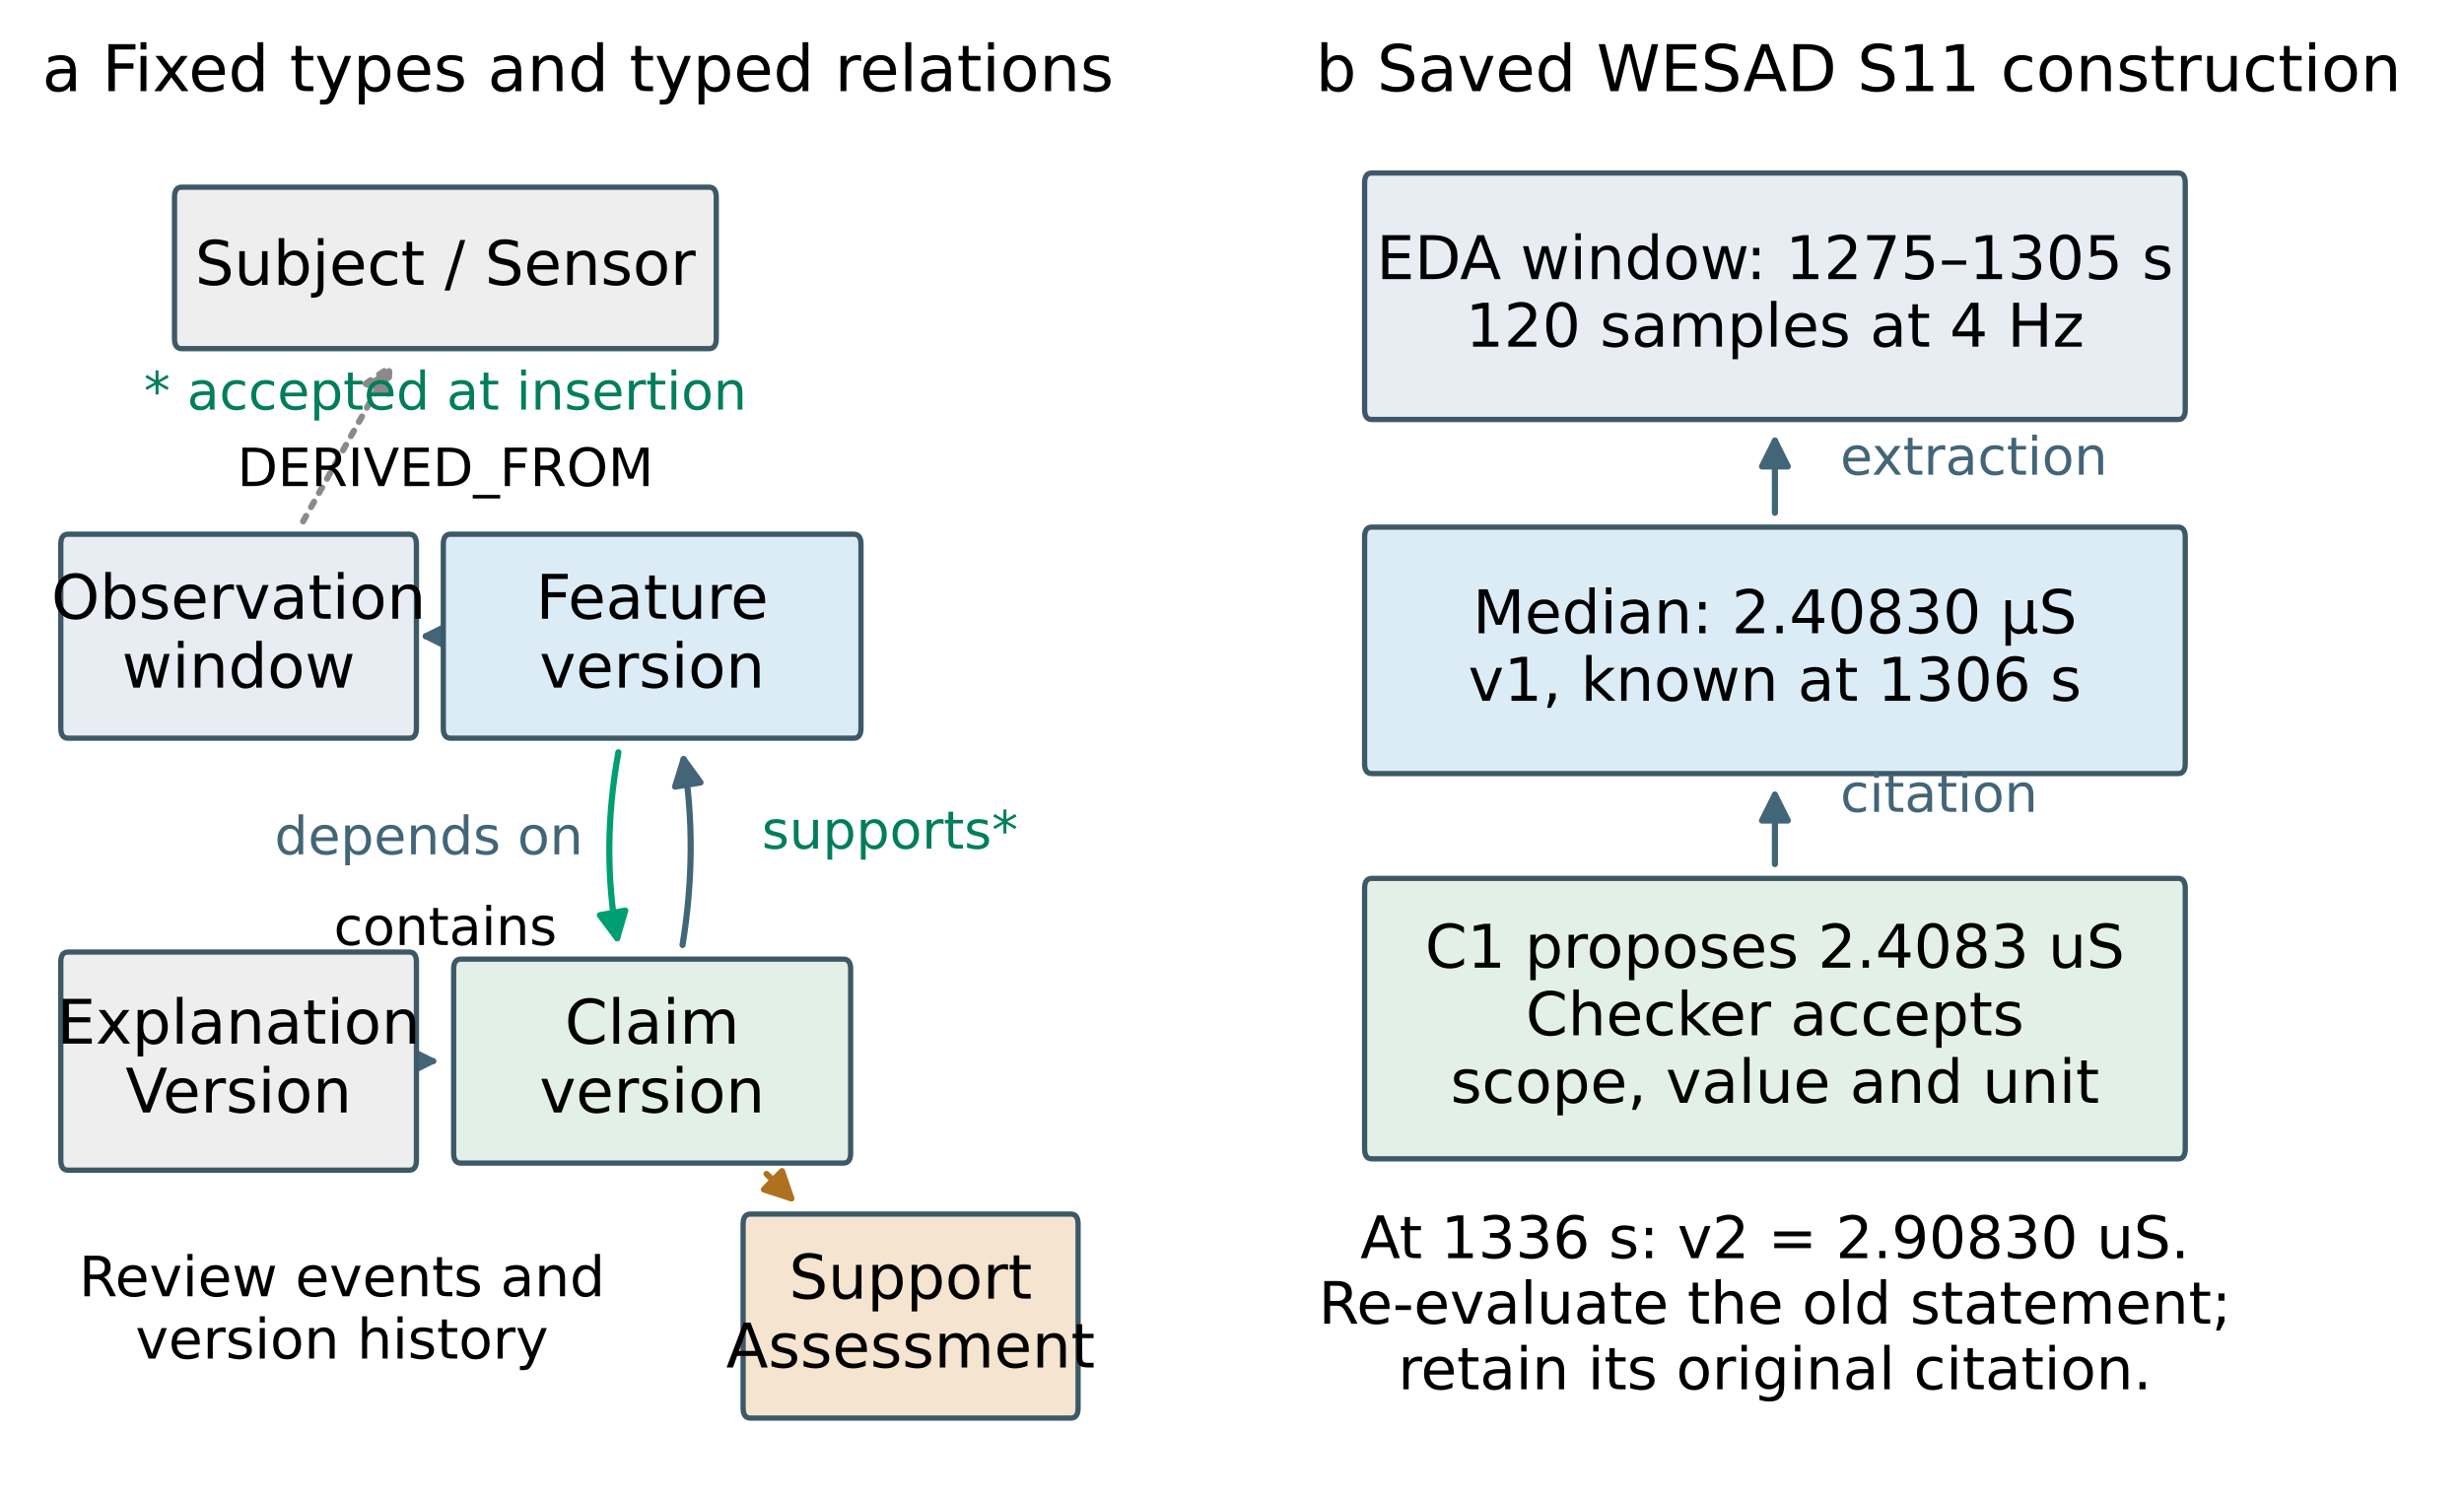
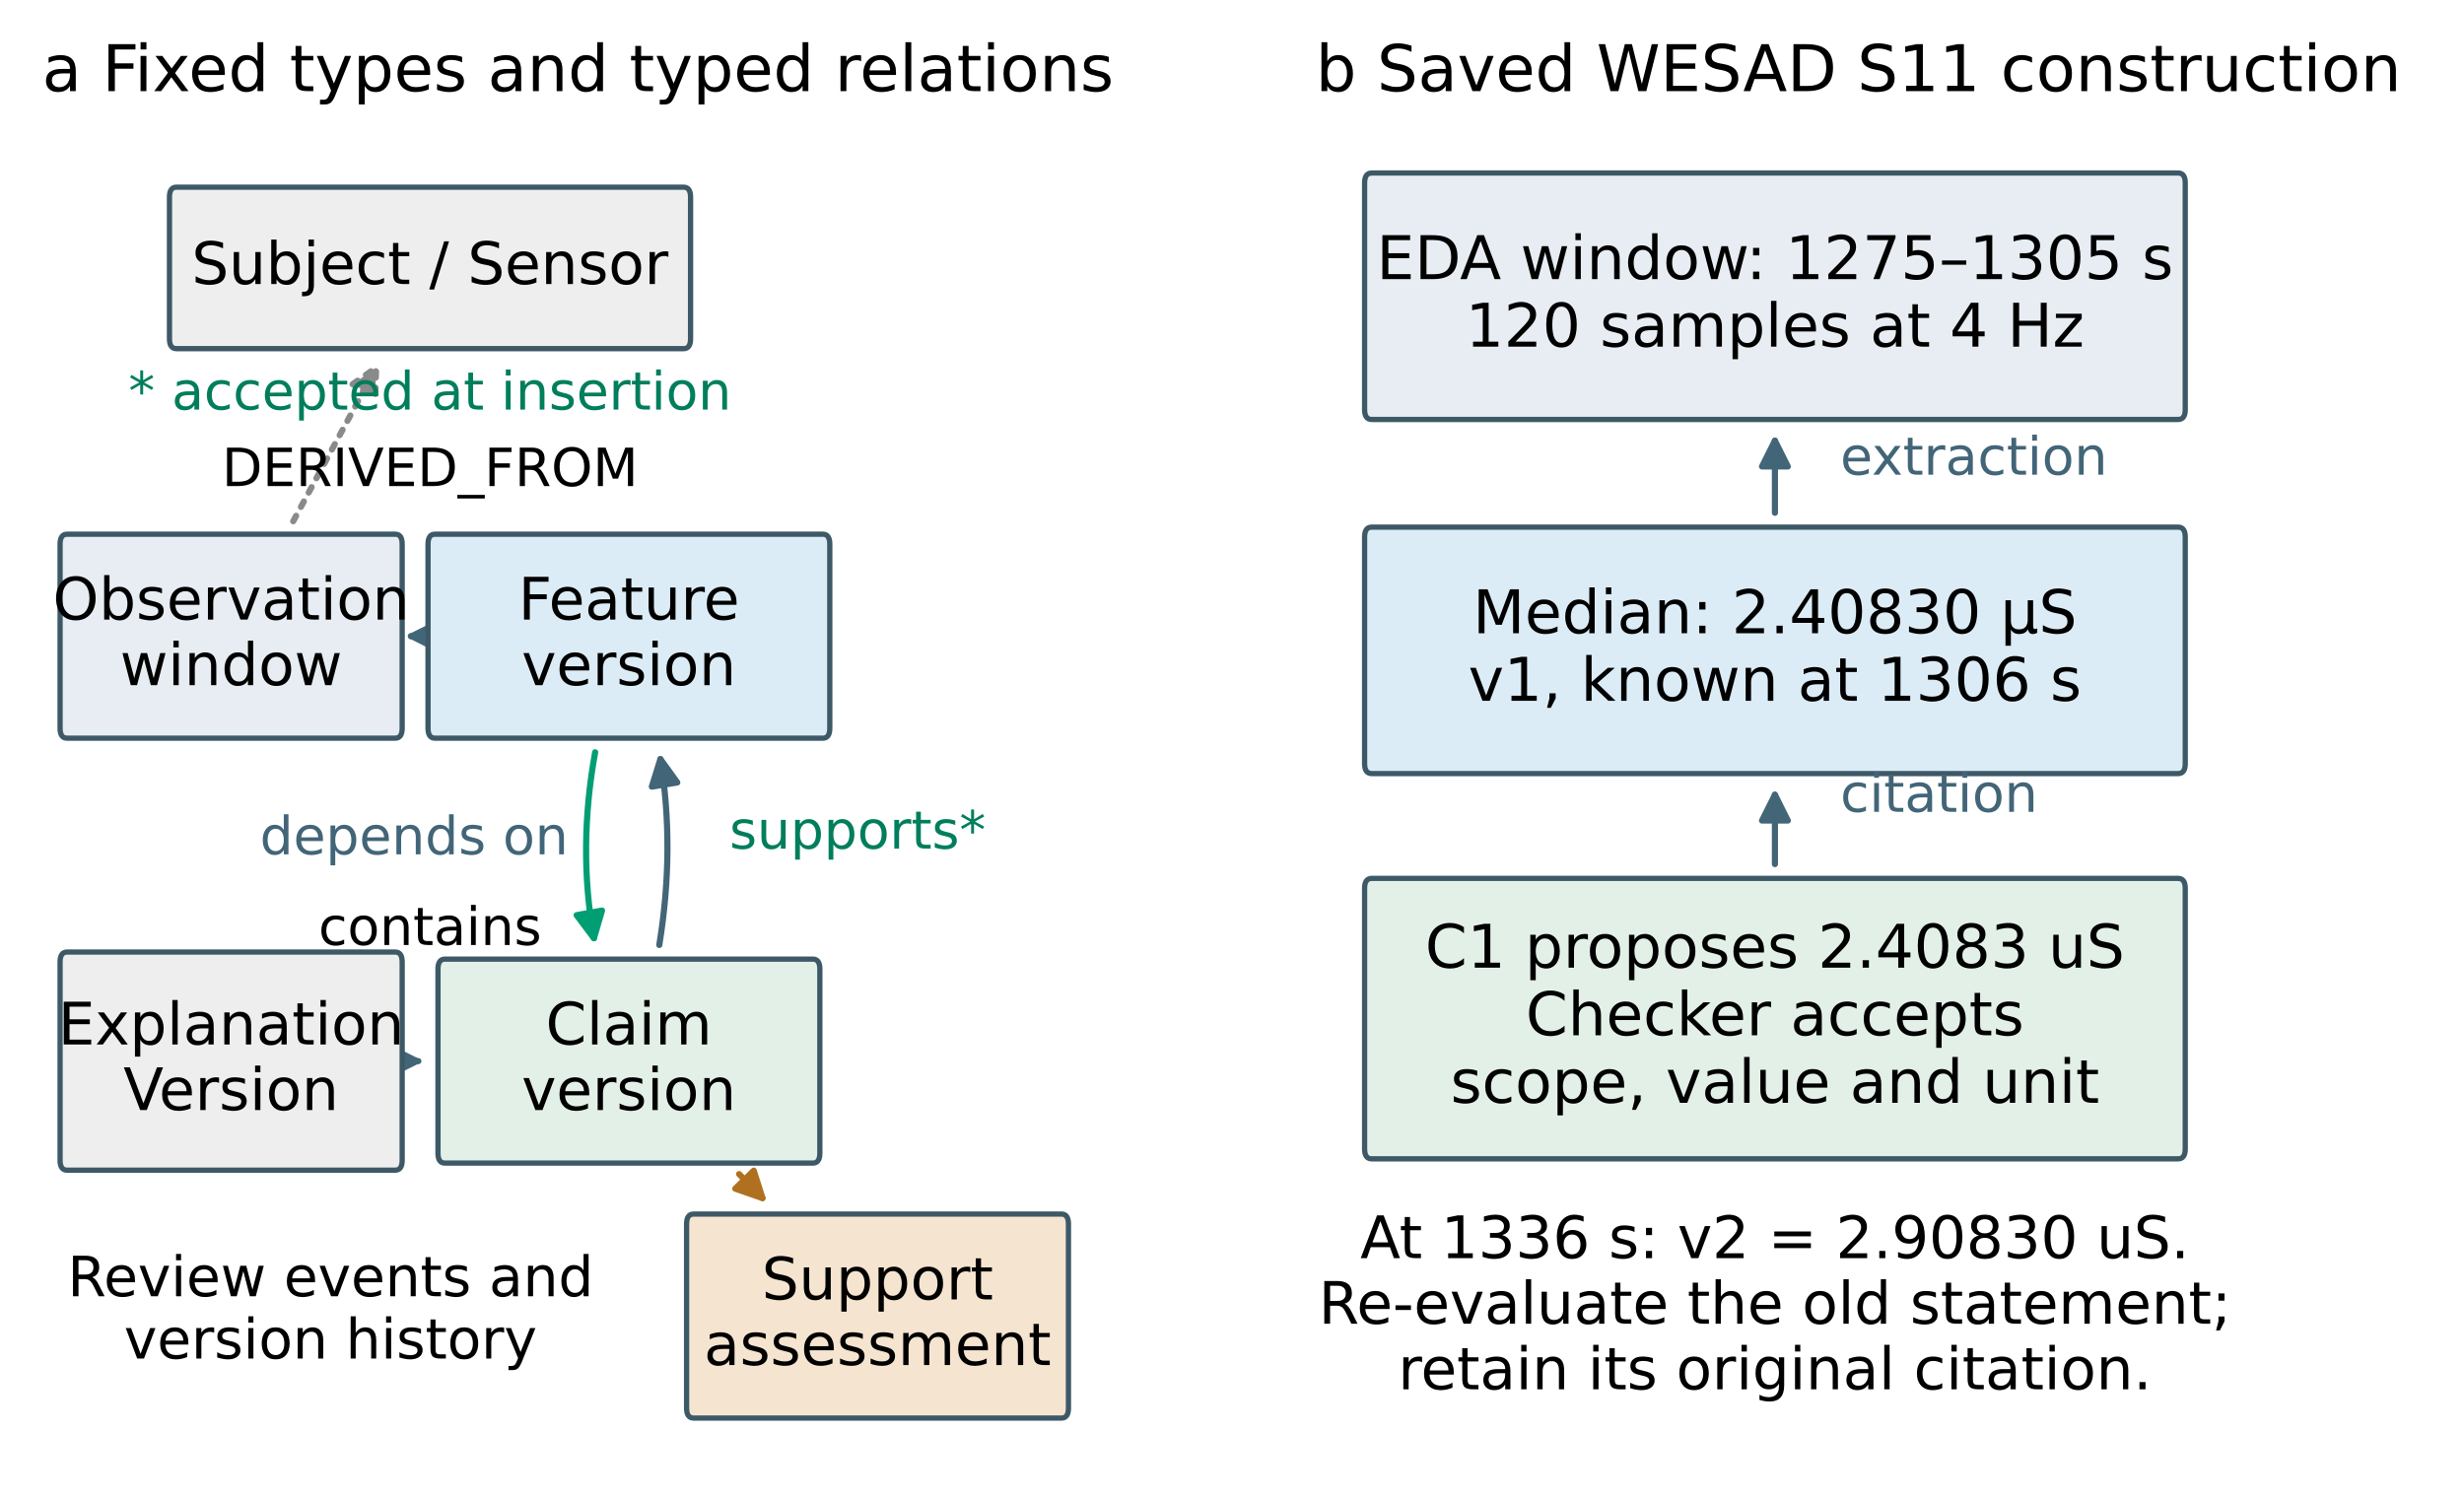
<svg xmlns="http://www.w3.org/2000/svg" width="420.636pt" height="256.062pt" viewBox="0 0 420.636 256.062" version="1.1">
  <defs>
    <style type="text/css">*{stroke-linejoin: round; stroke-linecap: butt}</style>
  </defs>
  <g id="figure_1">
    <g id="patch_1">
-       <path d="M 0 256.062  L 420.636 256.062  L 420.636 0  L 0 0  z " style="fill: #ffffff" />
+       <path d="M 0 256.062 L 420.636 256.062 L 420.636 0 L 0 0 z " style="fill: #ffffff" />
    </g>
    <g id="axes_1">
      <g id="patch_2">
-         <path d="M 73.229 108.611  Q 72.385 108.611 72.715 108.611  " clip-path="url(#p3dde325ed3)" style="fill: none; stroke: #426578; stroke-width: 1.05; stroke-linecap: round" />
-         <path d="M 77.115 110.811  L 72.715 108.611  L 77.115 106.411  z " clip-path="url(#p3dde325ed3)" style="fill: #426578; stroke: #426578; stroke-width: 1.05; stroke-linecap: round" />
+         <path d="M 70.619 108.611 Q 69.863 108.611 70.282 108.611 " clip-path="url(#paa8840518e)" style="fill: none; stroke: #426578; stroke-width: 1.05; stroke-linecap: round" />
+         <path d="M 74.682 110.811 L 70.282 108.611 L 74.682 106.411 z " clip-path="url(#paa8840518e)" style="fill: #426578; stroke: #426578; stroke-width: 1.05; stroke-linecap: round" />
      </g>
      <g id="patch_3">
-         <path d="M 116.517 161.324  Q 119.2 144.883 116.706 129.6  " clip-path="url(#p3dde325ed3)" style="fill: none; stroke: #426578; stroke-width: 1.05; stroke-linecap: round" />
-         <path d="M 115.243 134.297  L 116.706 129.6  L 119.586 133.588  z " clip-path="url(#p3dde325ed3)" style="fill: #426578; stroke: #426578; stroke-width: 1.05; stroke-linecap: round" />
+         <path d="M 112.55 161.324 Q 115.233 144.883 112.739 129.6 " clip-path="url(#paa8840518e)" style="fill: none; stroke: #426578; stroke-width: 1.05; stroke-linecap: round" />
+         <path d="M 111.276 134.297 L 112.739 129.6 L 115.619 133.588 z " clip-path="url(#paa8840518e)" style="fill: #426578; stroke: #426578; stroke-width: 1.05; stroke-linecap: round" />
      </g>
      <g id="patch_4">
-         <path d="M 105.567 128.432  Q 102.583 144.882 105.357 160.177  " clip-path="url(#p3dde325ed3)" style="fill: none; stroke: #009e73; stroke-width: 1.05; stroke-linecap: round" />
-         <path d="M 106.737 155.455  L 105.357 160.177  L 102.407 156.24  z " clip-path="url(#p3dde325ed3)" style="fill: #009e73; stroke: #009e73; stroke-width: 1.05; stroke-linecap: round" />
+         <path d="M 101.6 128.432 Q 98.616 144.882 101.39 160.177 " clip-path="url(#paa8840518e)" style="fill: none; stroke: #009e73; stroke-width: 1.05; stroke-linecap: round" />
+         <path d="M 102.77 155.455 L 101.39 160.177 L 98.44 156.24 z " clip-path="url(#paa8840518e)" style="fill: #009e73; stroke: #009e73; stroke-width: 1.05; stroke-linecap: round" />
      </g>
      <g id="patch_5">
-         <path d="M 73.537 181.155  Q 74.264 181.155 73.817 181.155  " clip-path="url(#p3dde325ed3)" style="fill: none; stroke: #426578; stroke-width: 1.05; stroke-linecap: round" />
-         <path d="M 69.417 178.955  L 73.817 181.155  L 69.417 183.355  z " clip-path="url(#p3dde325ed3)" style="fill: #426578; stroke: #426578; stroke-width: 1.05; stroke-linecap: round" />
+         <path d="M 71.102 181.155 Q 71.71 181.155 71.144 181.155 " clip-path="url(#paa8840518e)" style="fill: none; stroke: #426578; stroke-width: 1.05; stroke-linecap: round" />
+         <path d="M 66.744 178.955 L 71.144 181.155 L 66.744 183.355 z " clip-path="url(#paa8840518e)" style="fill: #426578; stroke: #426578; stroke-width: 1.05; stroke-linecap: round" />
      </g>
      <g id="patch_6">
-         <path d="M 130.858 200.42  Q 133.391 202.918 135.088 204.592  " clip-path="url(#p3dde325ed3)" style="fill: none; stroke: #af711f; stroke-width: 1.05; stroke-linecap: round" />
-         <path d="M 133.5 199.936  L 135.088 204.592  L 130.41 203.068  z " clip-path="url(#p3dde325ed3)" style="fill: #af711f; stroke: #af711f; stroke-width: 1.05; stroke-linecap: round" />
+         <path d="M 126.173 200.446 Q 128.581 202.916 130.169 204.544 " clip-path="url(#paa8840518e)" style="fill: none; stroke: #af711f; stroke-width: 1.05; stroke-linecap: round" />
+         <path d="M 128.673 199.858 L 130.169 204.544 L 125.522 202.93 z " clip-path="url(#paa8840518e)" style="fill: #af711f; stroke: #af711f; stroke-width: 1.05; stroke-linecap: round" />
      </g>
      <g id="patch_7">
-         <path d="M 51.743 89.001  Q 59.401 75.36 66.485 62.743  " clip-path="url(#p3dde325ed3)" style="fill: none; stroke-dasharray: 1.05,1.732; stroke-dashoffset: 0; stroke: #8a8a8a; stroke-width: 1.05; stroke-linecap: round" />
-         <path d="M 62.413 65.503  L 66.485 62.743  L 66.249 67.657  z " clip-path="url(#p3dde325ed3)" style="fill: #8a8a8a; stroke-dasharray: 1.05,1.732; stroke-dashoffset: 0; stroke: #8a8a8a; stroke-width: 1.05; stroke-linecap: round" />
+         <path d="M 50.054 88.986 Q 57.413 75.359 64.214 62.765 " clip-path="url(#paa8840518e)" style="fill: none; stroke-dasharray: 1.05,1.732; stroke-dashoffset: 0; stroke: #8a8a8a; stroke-width: 1.05; stroke-linecap: round" />
+         <path d="M 60.188 65.592 L 64.214 62.765 L 64.059 67.682 z " clip-path="url(#paa8840518e)" style="fill: #8a8a8a; stroke-dasharray: 1.05,1.732; stroke-dashoffset: 0; stroke: #8a8a8a; stroke-width: 1.05; stroke-linecap: round" />
      </g>
      <g id="patch_8">
-         <path d="M 31.026 59.523  L 121.036 59.523  Q 122.272 59.523 122.272 57.83  L 122.272 33.649  Q 122.272 31.956 121.036 31.956  L 31.026 31.956  Q 29.791 31.956 29.791 33.649  L 29.791 57.83  Q 29.791 59.523 31.026 59.523  z " clip-path="url(#p3dde325ed3)" style="fill: #eeeeee; stroke: #3d5967; stroke-width: 0.9; stroke-linejoin: miter" />
+         <path d="M 30.118 59.523 L 116.699 59.523 Q 117.888 59.523 117.888 57.83 L 117.888 33.649 Q 117.888 31.956 116.699 31.956 L 30.118 31.956 Q 28.93 31.956 28.93 33.649 L 28.93 57.83 Q 28.93 59.523 30.118 59.523 z " clip-path="url(#paa8840518e)" style="fill: #eeeeee; stroke: #3d5967; stroke-width: 0.9; stroke-linejoin: miter" />
      </g>
      <g id="patch_9">
-         <path d="M 11.612 126.021  L 69.854 126.021  Q 71.089 126.021 71.089 124.329  L 71.089 92.893  Q 71.089 91.2 69.854 91.2  L 11.612 91.2  Q 10.377 91.2 10.377 92.893  L 10.377 124.329  Q 10.377 126.021 11.612 126.021  z " clip-path="url(#p3dde325ed3)" style="fill: #e7edf2; stroke: #3d5967; stroke-width: 0.9; stroke-linejoin: miter" />
+         <path d="M 11.444 126.021 L 67.467 126.021 Q 68.656 126.021 68.656 124.329 L 68.656 92.893 Q 68.656 91.2 67.467 91.2 L 11.444 91.2 Q 10.256 91.2 10.256 92.893 L 10.256 124.329 Q 10.256 126.021 11.444 126.021 z " clip-path="url(#paa8840518e)" style="fill: #e7edf2; stroke: #3d5967; stroke-width: 0.9; stroke-linejoin: miter" />
      </g>
      <g id="patch_10">
-         <path d="M 76.914 126.021  L 145.745 126.021  Q 146.98 126.021 146.98 124.329  L 146.98 92.893  Q 146.98 91.2 145.745 91.2  L 76.914 91.2  Q 75.678 91.2 75.678 92.893  L 75.678 124.329  Q 75.678 126.021 76.914 126.021  z " clip-path="url(#p3dde325ed3)" style="fill: #dcecf6; stroke: #3d5967; stroke-width: 0.9; stroke-linejoin: miter" />
+         <path d="M 74.258 126.021 L 140.467 126.021 Q 141.655 126.021 141.655 124.329 L 141.655 92.893 Q 141.655 91.2 140.467 91.2 L 74.258 91.2 Q 73.069 91.2 73.069 92.893 L 73.069 124.329 Q 73.069 126.021 74.258 126.021 z " clip-path="url(#paa8840518e)" style="fill: #dcecf6; stroke: #3d5967; stroke-width: 0.9; stroke-linejoin: miter" />
      </g>
      <g id="patch_11">
-         <path d="M 78.678 198.565  L 143.98 198.565  Q 145.215 198.565 145.215 196.873  L 145.215 165.437  Q 145.215 163.744 143.98 163.744  L 78.678 163.744  Q 77.443 163.744 77.443 165.437  L 77.443 196.873  Q 77.443 198.565 78.678 198.565  z " clip-path="url(#p3dde325ed3)" style="fill: #e3f0e8; stroke: #3d5967; stroke-width: 0.9; stroke-linejoin: miter" />
+         <path d="M 75.955 198.565 L 138.769 198.565 Q 139.958 198.565 139.958 196.873 L 139.958 165.437 Q 139.958 163.744 138.769 163.744 L 75.955 163.744 Q 74.767 163.744 74.767 165.437 L 74.767 196.873 Q 74.767 198.565 75.955 198.565 z " clip-path="url(#paa8840518e)" style="fill: #e3f0e8; stroke: #3d5967; stroke-width: 0.9; stroke-linejoin: miter" />
      </g>
      <g id="patch_12">
-         <path d="M 11.612 199.774  L 69.854 199.774  Q 71.089 199.774 71.089 198.082  L 71.089 164.228  Q 71.089 162.535 69.854 162.535  L 11.612 162.535  Q 10.377 162.535 10.377 164.228  L 10.377 198.082  Q 10.377 199.774 11.612 199.774  z " clip-path="url(#p3dde325ed3)" style="fill: #eeeeee; stroke: #3d5967; stroke-width: 0.9; stroke-linejoin: miter" />
+         <path d="M 11.444 199.774 L 67.467 199.774 Q 68.656 199.774 68.656 198.082 L 68.656 164.228 Q 68.656 162.535 67.467 162.535 L 11.444 162.535 Q 10.256 162.535 10.256 164.228 L 10.256 198.082 Q 10.256 199.774 11.444 199.774 z " clip-path="url(#paa8840518e)" style="fill: #eeeeee; stroke: #3d5967; stroke-width: 0.9; stroke-linejoin: miter" />
      </g>
      <g id="patch_13">
-         <path d="M 128.096 242.092  L 182.808 242.092  Q 184.043 242.092 184.043 240.399  L 184.043 208.963  Q 184.043 207.27 182.808 207.27  L 128.096 207.27  Q 126.86 207.27 126.86 208.963  L 126.86 240.399  Q 126.86 242.092 128.096 242.092  z " clip-path="url(#p3dde325ed3)" style="fill: #f5e4cf; stroke: #3d5967; stroke-width: 0.9; stroke-linejoin: miter" />
+         <path d="M 118.397 242.092 L 181.211 242.092 Q 182.399 242.092 182.399 240.399 L 182.399 208.963 Q 182.399 207.27 181.211 207.27 L 118.397 207.27 Q 117.209 207.27 117.209 208.963 L 117.209 240.399 Q 117.209 242.092 118.397 242.092 z " clip-path="url(#paa8840518e)" style="fill: #f5e4cf; stroke: #3d5967; stroke-width: 0.9; stroke-linejoin: miter" />
      </g>
      <g id="text_1">
-         <text style="font-size: 9px; font-family: 'DejaVu Sans'; text-anchor: middle" x="76.031" y="82.979" transform="rotate(-0 76.03113 82.97872)">DERIVED_FROM</text>
+         <text style="font-size: 9px; font-family: 'DejaVu Sans'; text-anchor: middle" x="73.409" y="82.979" transform="rotate(-0 73.40899 82.97872)">DERIVED_FROM</text>
      </g>
      <g id="text_2">
-         <text style="font-size: 9px; font-family: 'DejaVu Sans'; text-anchor: middle; fill: #426578" x="73.207" y="145.85" transform="rotate(-0 73.20728 145.85)">depends on</text>
+         <text style="font-size: 9px; font-family: 'DejaVu Sans'; text-anchor: middle; fill: #426578" x="70.693" y="145.85" transform="rotate(-0 70.69272 145.85)">depends on</text>
      </g>
      <g id="text_3">
-         <text style="font-size: 9px; font-family: 'DejaVu Sans'; text-anchor: middle; fill: #007e5c" x="151.922" y="144.883" transform="rotate(-0 151.9219 144.8828)">supports*</text>
+         <text style="font-size: 9px; font-family: 'DejaVu Sans'; text-anchor: middle; fill: #007e5c" x="146.409" y="144.883" transform="rotate(-0 146.4086 144.8828)">supports*</text>
      </g>
      <g id="text_4">
-         <text style="font-size: 9px; font-family: 'DejaVu Sans'; text-anchor: middle" x="76.031" y="161.326" transform="rotate(-0 76.03113 161.3261)">contains</text>
+         <text style="font-size: 9px; font-family: 'DejaVu Sans'; text-anchor: middle" x="73.409" y="161.326" transform="rotate(-0 73.40899 161.3261)">contains</text>
      </g>
      <g id="text_5">
-         <text style="font-size: 9.5px; font-family: 'DejaVu Sans'" transform="translate(13.47458 221.2975)">Review events and</text>
-         <text style="font-size: 9.5px; font-family: 'DejaVu Sans'" transform="translate(23.13786 231.9354)">version history</text>
+         <text style="font-size: 9.5px; font-family: 'DejaVu Sans'" transform="translate(11.52478 221.2975)">Review events and</text>
+         <text style="font-size: 9.5px; font-family: 'DejaVu Sans'" transform="translate(21.18807 231.9354)">version history</text>
      </g>
      <g id="text_6">
-         <text style="font-size: 9px; font-family: 'DejaVu Sans'; text-anchor: middle; fill: #007e5c" x="76.031" y="69.921" transform="rotate(-0 76.03113 69.92083)">* accepted at insertion</text>
+         <text style="font-size: 9px; font-family: 'DejaVu Sans'; text-anchor: middle; fill: #007e5c" x="73.409" y="69.921" transform="rotate(-0 73.40899 69.92083)">* accepted at insertion</text>
      </g>
      <g id="text_7">
        <text style="font-size: 11px; font-family: 'DejaVu Sans'; text-anchor: start" x="7.2" y="15.558" transform="rotate(-0 7.2 15.55828)">a  Fixed types and typed relations</text>
      </g>
      <g id="text_8">
-         <text style="font-size: 10.5px; font-family: 'DejaVu Sans'; text-anchor: middle" x="76.031" y="48.637" transform="rotate(-0 76.03113 48.6369)">Subject / Sensor</text>
+         <text style="font-size: 10px; font-family: 'DejaVu Sans'; text-anchor: middle" x="73.409" y="48.499" transform="rotate(-0 73.40899 48.49893)">Subject / Sensor</text>
      </g>
      <g id="text_9">
-         <text style="font-size: 10.5px; font-family: 'DejaVu Sans'" transform="translate(8.763073 105.6294)">Observation</text>
-         <text style="font-size: 10.5px; font-family: 'DejaVu Sans'" transform="translate(20.8151 117.3871)">window</text>
+         <text style="font-size: 10px; font-family: 'DejaVu Sans'" transform="translate(9.008004 105.7713)">Observation</text>
+         <text style="font-size: 10px; font-family: 'DejaVu Sans'" transform="translate(20.48613 116.9692)">window</text>
      </g>
      <g id="text_10">
-         <text style="font-size: 10.5px; font-family: 'DejaVu Sans'" transform="translate(91.4948 105.6294)">Feature</text>
-         <text style="font-size: 10.5px; font-family: 'DejaVu Sans'" transform="translate(92.10019 117.3871)">version</text>
+         <text style="font-size: 10px; font-family: 'DejaVu Sans'" transform="translate(88.47247 105.7713)">Feature</text>
+         <text style="font-size: 10px; font-family: 'DejaVu Sans'" transform="translate(89.04903 116.9692)">version</text>
      </g>
      <g id="text_11">
-         <text style="font-size: 10.5px; font-family: 'DejaVu Sans'" transform="translate(96.41504 178.1732)">Claim</text>
-         <text style="font-size: 10.5px; font-family: 'DejaVu Sans'" transform="translate(92.10019 189.9309)">version</text>
+         <text style="font-size: 10px; font-family: 'DejaVu Sans'" transform="translate(93.15841 178.3152)">Claim</text>
+         <text style="font-size: 10px; font-family: 'DejaVu Sans'" transform="translate(89.04903 189.513)">version</text>
      </g>
      <g id="text_12">
-         <text style="font-size: 10.5px; font-family: 'DejaVu Sans'" transform="translate(9.69905 178.1732)">Explanation</text>
-         <text style="font-size: 10.5px; font-family: 'DejaVu Sans'" transform="translate(21.42706 189.9309)">Version</text>
+         <text style="font-size: 10px; font-family: 'DejaVu Sans'" transform="translate(9.89941 178.3152)">Explanation</text>
+         <text style="font-size: 10px; font-family: 'DejaVu Sans'" transform="translate(21.06894 189.513)">Version</text>
      </g>
      <g id="text_13">
-         <text style="font-size: 10.5px; font-family: 'DejaVu Sans'" transform="translate(134.6969 221.6995)">Support</text>
-         <text style="font-size: 10.5px; font-family: 'DejaVu Sans'" transform="translate(123.9607 233.4572)">Assessment</text>
+         <text style="font-size: 10px; font-family: 'DejaVu Sans'" transform="translate(130.0376 221.8415)">Support</text>
+         <text style="font-size: 10px; font-family: 'DejaVu Sans'" transform="translate(120.1688 233.0393)">assessment</text>
      </g>
    </g>
    <g id="axes_2">
      <g id="patch_14">
-         <path d="M 303.001 87.542  Q 303.001 80.802 303.001 75.235  " clip-path="url(#p003454d7df)" style="fill: none; stroke: #426578; stroke-width: 1.05; stroke-linecap: round" />
-         <path d="M 300.801 79.635  L 303.001 75.235  L 305.201 79.635  z " clip-path="url(#p003454d7df)" style="fill: #426578; stroke: #426578; stroke-width: 1.05; stroke-linecap: round" />
+         <path d="M 303.001 87.542 Q 303.001 80.802 303.001 75.235 " clip-path="url(#p483812b54e)" style="fill: none; stroke: #426578; stroke-width: 1.05; stroke-linecap: round" />
+         <path d="M 300.801 79.635 L 303.001 75.235 L 305.201 79.635 z " clip-path="url(#p483812b54e)" style="fill: #426578; stroke: #426578; stroke-width: 1.05; stroke-linecap: round" />
      </g>
      <g id="patch_15">
-         <path d="M 303.001 147.517  Q 303.001 141.013 303.001 135.683  " clip-path="url(#p003454d7df)" style="fill: none; stroke: #426578; stroke-width: 1.05; stroke-linecap: round" />
-         <path d="M 300.801 140.083  L 303.001 135.683  L 305.201 140.083  z " clip-path="url(#p003454d7df)" style="fill: #426578; stroke: #426578; stroke-width: 1.05; stroke-linecap: round" />
+         <path d="M 303.001 147.517 Q 303.001 141.013 303.001 135.683 " clip-path="url(#p483812b54e)" style="fill: none; stroke: #426578; stroke-width: 1.05; stroke-linecap: round" />
+         <path d="M 300.801 140.083 L 303.001 135.683 L 305.201 140.083 z " clip-path="url(#p483812b54e)" style="fill: #426578; stroke: #426578; stroke-width: 1.05; stroke-linecap: round" />
      </g>
      <g id="patch_16">
-         <path d="M 234.174 71.614  L 371.829 71.614  Q 373.049 71.614 373.049 69.921  L 373.049 31.231  Q 373.049 29.538 371.829 29.538  L 234.174 29.538  Q 232.954 29.538 232.954 31.231  L 232.954 69.921  Q 232.954 71.614 234.174 71.614  z " clip-path="url(#p003454d7df)" style="fill: #e7edf2; stroke: #3d5967; stroke-width: 0.9; stroke-linejoin: miter" />
+         <path d="M 234.174 71.614 L 371.829 71.614 Q 373.049 71.614 373.049 69.921 L 373.049 31.231 Q 373.049 29.538 371.829 29.538 L 234.174 29.538 Q 232.954 29.538 232.954 31.231 L 232.954 69.921 Q 232.954 71.614 234.174 71.614 z " clip-path="url(#p483812b54e)" style="fill: #e7edf2; stroke: #3d5967; stroke-width: 0.9; stroke-linejoin: miter" />
      </g>
      <g id="patch_17">
-         <path d="M 234.174 132.067  L 371.829 132.067  Q 373.049 132.067 373.049 130.374  L 373.049 91.684  Q 373.049 89.991 371.829 89.991  L 234.174 89.991  Q 232.954 89.991 232.954 91.684  L 232.954 130.374  Q 232.954 132.067 234.174 132.067  z " clip-path="url(#p003454d7df)" style="fill: #dcecf6; stroke: #3d5967; stroke-width: 0.9; stroke-linejoin: miter" />
+         <path d="M 234.174 132.067 L 371.829 132.067 Q 373.049 132.067 373.049 130.374 L 373.049 91.684 Q 373.049 89.991 371.829 89.991 L 234.174 89.991 Q 232.954 89.991 232.954 91.684 L 232.954 130.374 Q 232.954 132.067 234.174 132.067 z " clip-path="url(#p483812b54e)" style="fill: #dcecf6; stroke: #3d5967; stroke-width: 0.9; stroke-linejoin: miter" />
      </g>
      <g id="patch_18">
-         <path d="M 234.174 197.84  L 371.829 197.84  Q 373.049 197.84 373.049 196.147  L 373.049 151.654  Q 373.049 149.961 371.829 149.961  L 234.174 149.961  Q 232.954 149.961 232.954 151.654  L 232.954 196.147  Q 232.954 197.84 234.174 197.84  z " clip-path="url(#p003454d7df)" style="fill: #e3f0e8; stroke: #3d5967; stroke-width: 0.9; stroke-linejoin: miter" />
+         <path d="M 234.174 197.84 L 371.829 197.84 Q 373.049 197.84 373.049 196.147 L 373.049 151.654 Q 373.049 149.961 371.829 149.961 L 234.174 149.961 Q 232.954 149.961 232.954 151.654 L 232.954 196.147 Q 232.954 197.84 234.174 197.84 z " clip-path="url(#p483812b54e)" style="fill: #e3f0e8; stroke: #3d5967; stroke-width: 0.9; stroke-linejoin: miter" />
      </g>
      <g id="text_14">
        <text style="font-size: 9px; font-family: 'DejaVu Sans'; text-anchor: start; fill: #426578" x="314.153" y="81.044" transform="rotate(-0 314.1531 81.04422)">extraction</text>
      </g>
      <g id="text_15">
        <text style="font-size: 9px; font-family: 'DejaVu Sans'; text-anchor: start; fill: #426578" x="314.153" y="138.596" transform="rotate(-0 314.1531 138.5957)">citation</text>
      </g>
      <g id="text_16">
        <text style="font-size: 10px; font-family: 'DejaVu Sans'" transform="translate(232.2208 214.7917)">At 1336 s: v2 = 2.90830 uS.</text>
        <text style="font-size: 10px; font-family: 'DejaVu Sans'" transform="translate(225.0919 225.9895)">Re-evaluate the old statement;</text>
        <text style="font-size: 10px; font-family: 'DejaVu Sans'" transform="translate(238.6607 237.1873)">retain its original citation.</text>
      </g>
      <g id="text_17">
        <text style="font-size: 11px; font-family: 'DejaVu Sans'; text-anchor: start" x="224.59" y="15.558" transform="rotate(-0 224.59 15.55828)">b  Saved WESAD S11 construction</text>
      </g>
      <g id="text_18">
        <text style="font-size: 10.3px; font-family: 'DejaVu Sans'" transform="translate(234.977 47.6511)">EDA window: 1275–1305 s</text>
        <text style="font-size: 10.3px; font-family: 'DejaVu Sans'" transform="translate(250.1897 59.18484)">120 samples at 4 Hz</text>
      </g>
      <g id="text_19">
        <text style="font-size: 10.3px; font-family: 'DejaVu Sans'" transform="translate(251.4176 108.1043)">Median: 2.40830 µS</text>
        <text style="font-size: 10.3px; font-family: 'DejaVu Sans'" transform="translate(250.6556 119.638)">v1, known at 1306 s</text>
      </g>
      <g id="text_20">
        <text style="font-size: 10.3px; font-family: 'DejaVu Sans'" transform="translate(243.2879 165.2087)">C1 proposes 2.4083 uS</text>
        <text style="font-size: 10.3px; font-family: 'DejaVu Sans'" transform="translate(260.4631 176.7425)">Checker accepts</text>
        <text style="font-size: 10.3px; font-family: 'DejaVu Sans'" transform="translate(247.6163 188.2762)">scope, value and unit</text>
      </g>
    </g>
  </g>
  <defs>
-     <clipPath id="p3dde325ed3">
+     <clipPath id="paa8840518e">
      <rect x="7.2" y="21.558" width="178.255" height="227.304" />
    </clipPath>
-     <clipPath id="p003454d7df">
+     <clipPath id="p483812b54e">
      <rect x="224.59" y="21.558" width="162.05" height="227.304" />
    </clipPath>
  </defs>
</svg>
